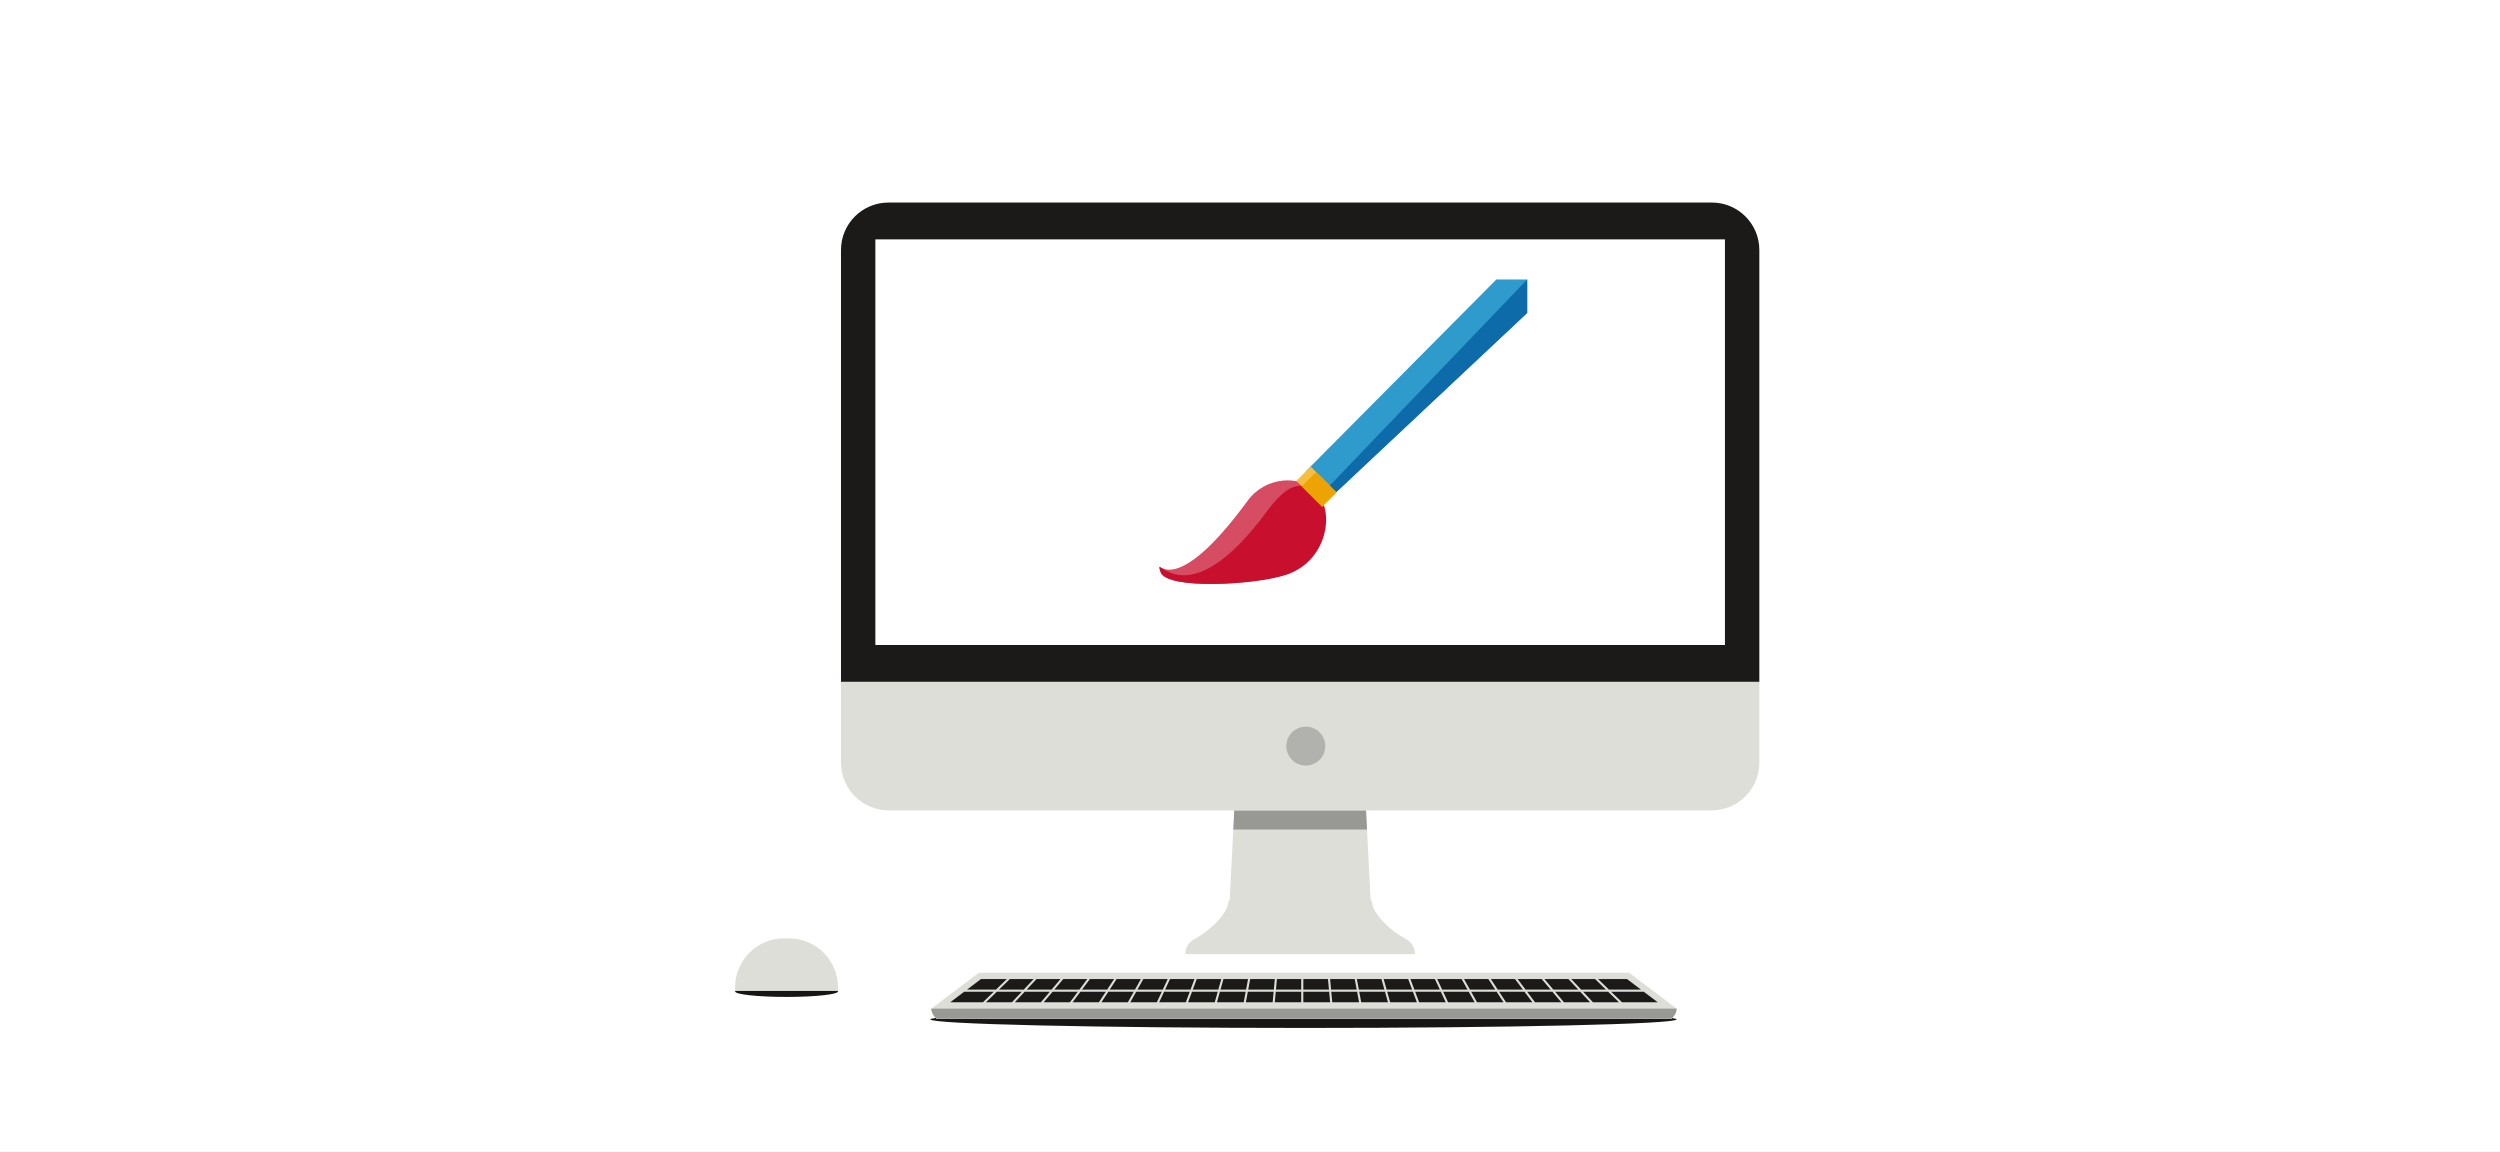
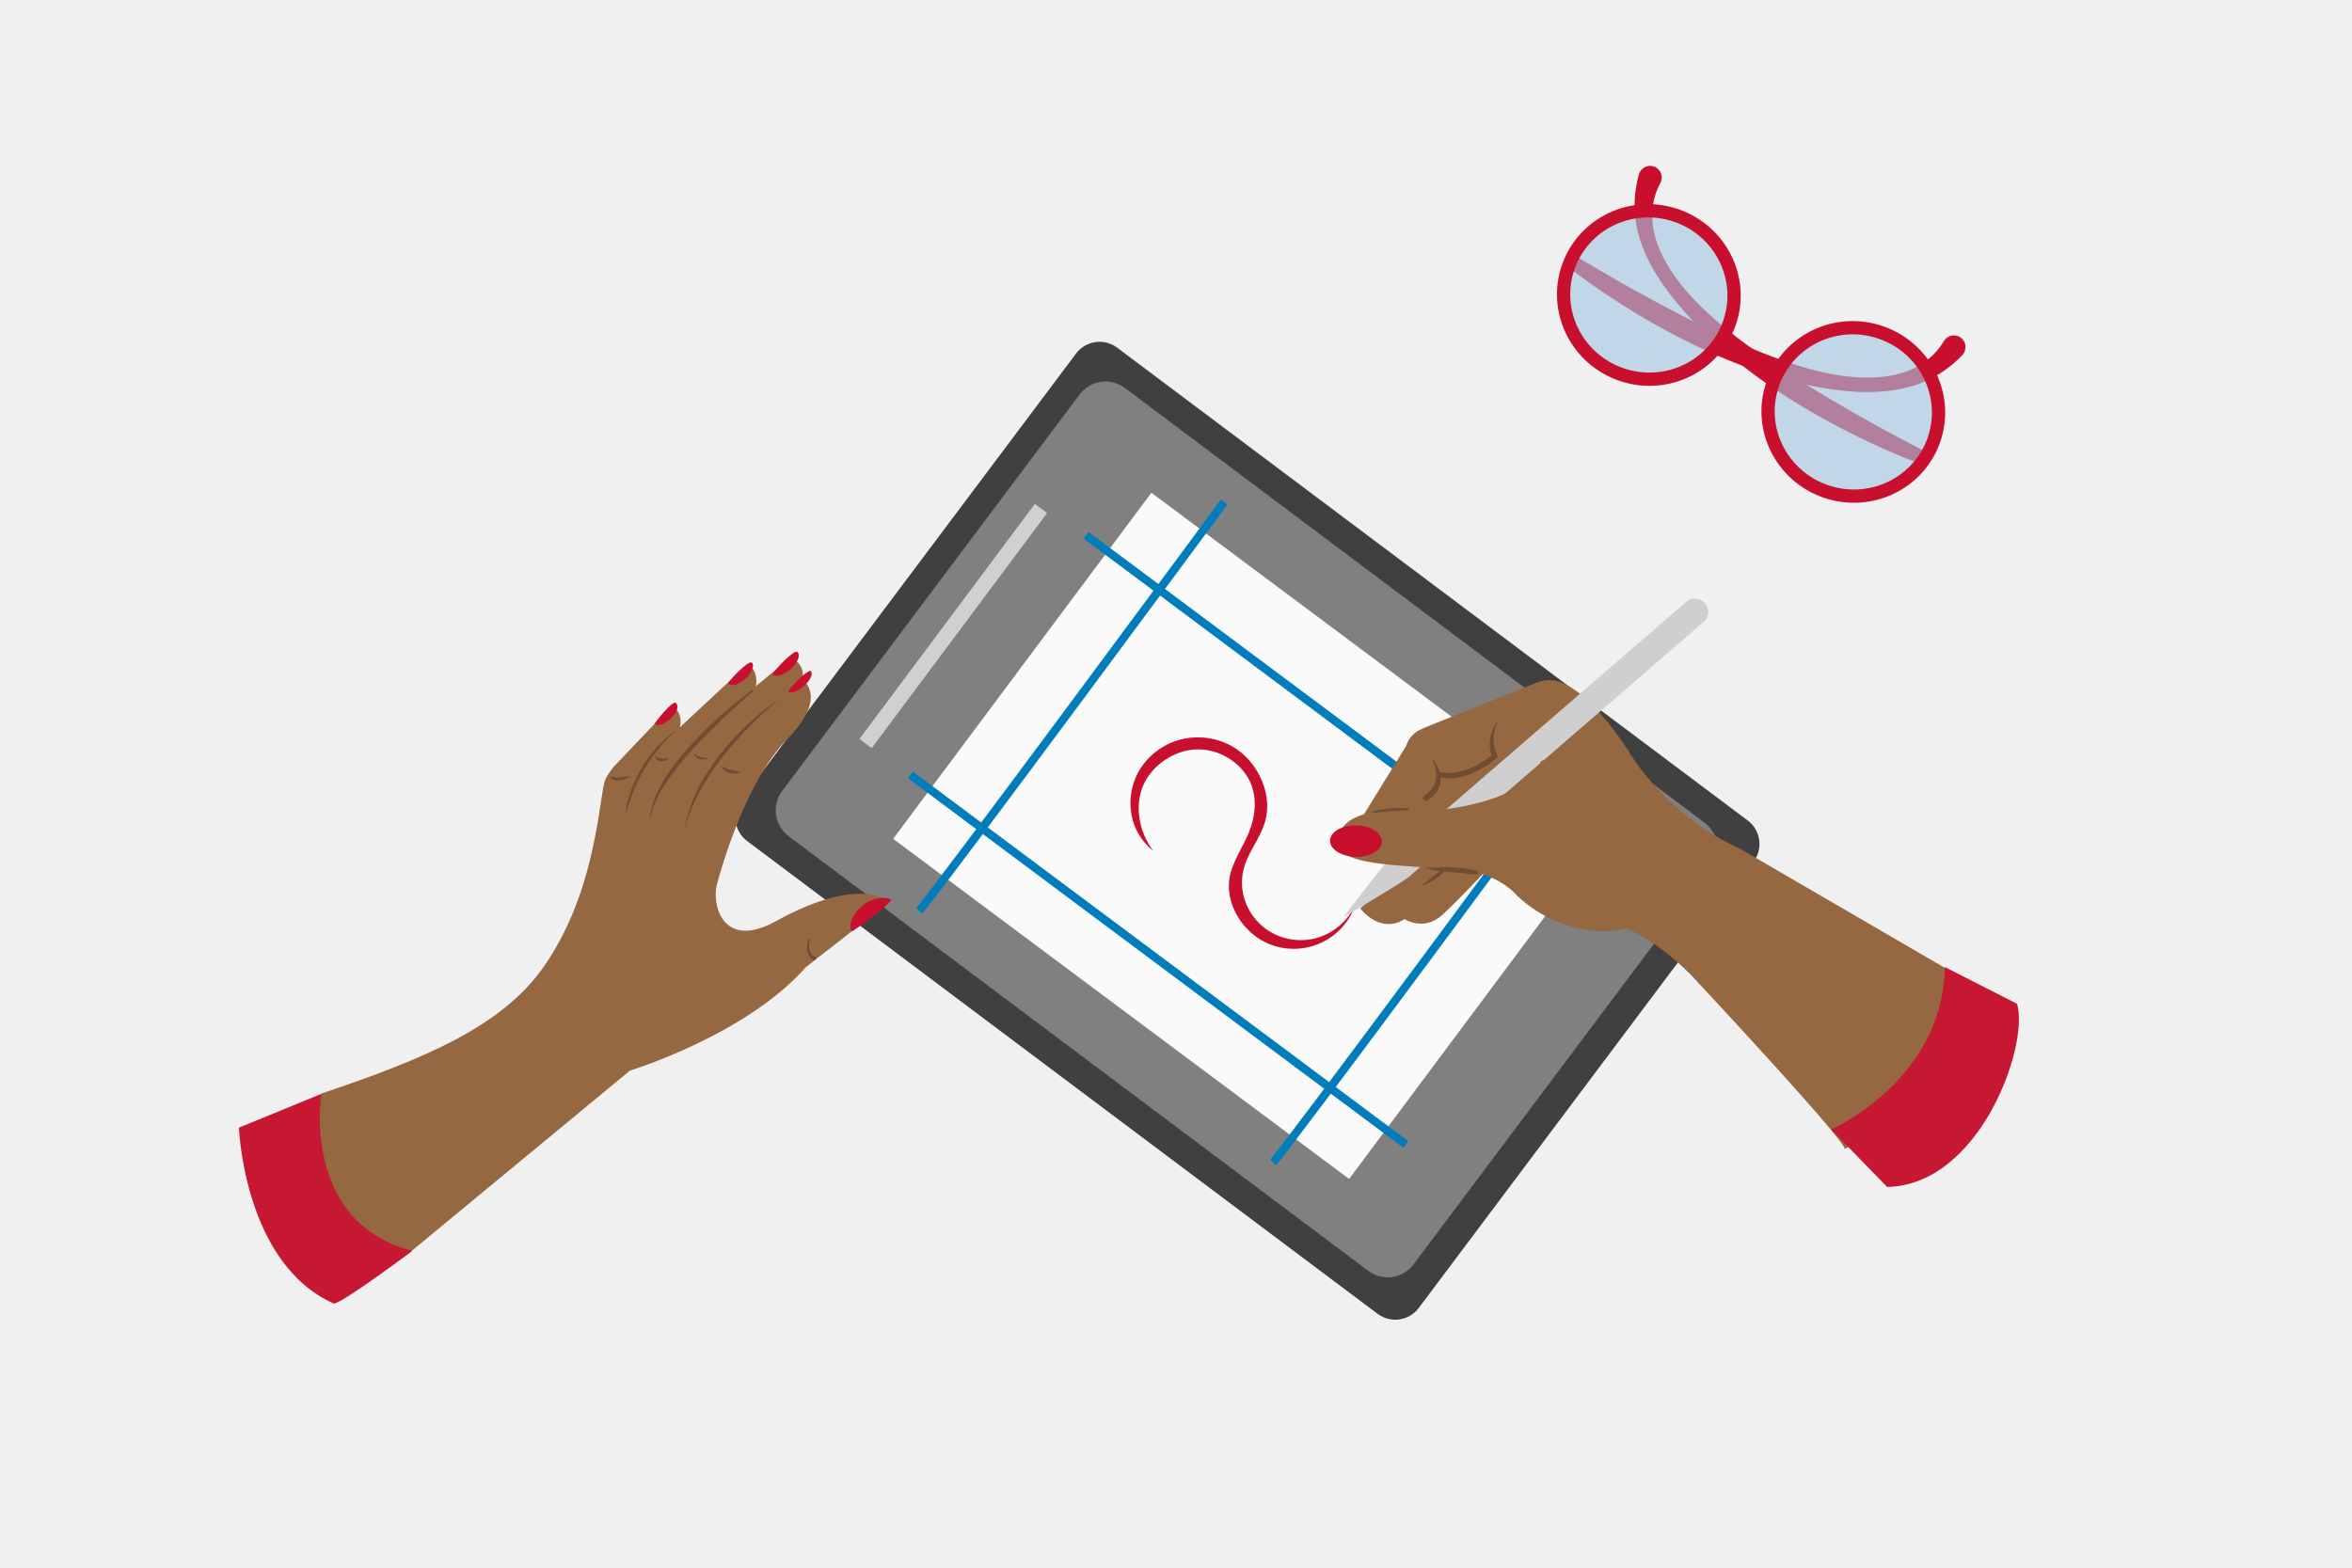
- <svg xmlns="http://www.w3.org/2000/svg" xmlns:xlink="http://www.w3.org/1999/xlink" width="432" height="199">
-   <defs>
-     <linearGradient x1="616.895%" y1="17.022%" x2="-2363.36%" y2="76.615%" id="b">
-       <stop stop-color="#AA5482" offset="0%" />
-       <stop stop-color="#AB7D40" offset="100%" />
-     </linearGradient>
-     <path d="M22.887 1.77L22.83.66l.057 1.11m-22.879 0L.066.66.008 1.77" id="a" />
-   </defs>
-   <g fill="none" fill-rule="evenodd">
-     <path d="M0 0h432v199H0z" fill="#FFF" />
-     <path fill="#DEDED9" d="M212.289 159.388h24.757l-1.236-23.993h-22.286l-1.235 23.993" />
-     <path d="M212.289 155.627l12.378.688 12.38-.688c0 2.23 3.325 5.29 5.912 6.654.936.494 1.54 1.446 1.54 2.505v.084h-39.664v-.084c0-1.06.604-2.011 1.54-2.505 2.588-1.364 5.914-4.424 5.914-6.654" fill="#DEDED9" />
-     <g transform="matrix(-1 0 0 1 220.115 139.375)">
-       <mask id="c" fill="#fff">
-         <use xlink:href="#a" />
-       </mask>
-       <path d="M22.887 1.77L22.83.66l.057 1.11m-22.879 0L.066.66.008 1.77" fill="url(#b)" mask="url(#c)" />
-     </g>
-     <path fill="#989995" d="M213.114 143.347h23.106l-.17-3.312h-22.765l-.057 1.11-.114 2.202" />
-     <path d="M304.013 117.818v13.973a8.243 8.243 0 01-8.244 8.244H153.566a8.243 8.243 0 01-8.244-8.244v-13.973h158.69" fill="#DEDED9" />
-     <path d="M153.52 35h142.294a8.198 8.198 0 018.199 8.198v74.62h-158.69v-74.62A8.198 8.198 0 01153.52 35" fill="#1B1A19" />
-     <path fill="#FFF" d="M298.07 111.454H151.264v-70.09H298.07z" />
-     <path d="M229.009 128.926a3.364 3.364 0 10-6.728.002 3.364 3.364 0 006.728-.002" fill="#B1B1AD" />
-     <path fill="#6C4589" d="M135.265 100.98V79.868v21.112M255.684 111.454h26.385-26.385M255.684 111.454h-96.16 96.16zM135.265 111.454h24.26-24.26v-10.475 10.475" />
-     <path d="M225.241 177.63c35.61 0 64.476-.662 64.476-1.478 0-.079-.265-.156-.776-.23a3.124 3.124 0 01-.112.102H161.827a3.198 3.198 0 01-.133-.123c-.61.081-.928.165-.928.25 0 .817 28.866 1.478 64.475 1.478" fill="#171615" />
-     <path fill="#DEDED9" d="M169.149 168.085h112.36l8.208 6.201H160.94l8.209-6.201M288.83 176.024H161.826c-.558-.49-.887-1.092-.887-1.738h128.777c0 .646-.328 1.248-.888 1.738" />
-     <path fill="#1B1A19" d="M253.587 171.003h-4.383l-.853-1.824h4.213l1.023 1.824M258.372 171.003h-4.366l-1.024-1.824h4.196l1.194 1.824M229.841 169.18h4.254l.34 1.823h-4.424l-.17-1.824M248.8 171.003h-4.396l-.682-1.824h4.226l.853 1.824M244.014 171.003h-4.41l-.51-1.824h4.238l.682 1.824M234.467 169.18h4.248l.511 1.823h-4.419l-.34-1.824M267.94 171.003h-4.329l-1.365-1.824h4.158l1.535 1.824M277.504 171.003h-4.283l-1.706-1.824h4.111l1.878 1.824M263.156 171.003h-4.348l-1.194-1.824h4.177l1.365 1.824M279.756 173.192h-4.487l-1.707-1.824h4.317l1.877 1.824M229.644 171.003h-4.428l.001-1.824h4.258l.17 1.824M272.722 171.003h-4.306l-1.535-1.824h4.134l1.707 1.824M205.726 171.003h-4.397l.852-1.824h4.227l-.682 1.824M191.322 171.003h-4.348l1.365-1.824h4.177l-1.194 1.824M186.518 171.003h-4.327l1.535-1.824h4.157l-1.365 1.824M181.714 171.003h-4.306l1.707-1.824h4.134l-1.535 1.824M196.124 171.003h-4.366l1.194-1.824h4.195l-1.023 1.824M172.626 171.003l1.878-1.824h4.111l-1.707 1.824h-4.282M220.119 171.003h-4.425l.34-1.824h4.255l-.17 1.824M215.323 171.003h-4.419l.511-1.824h4.249l-.34 1.824M224.851 171.003h-4.365l.17-1.824h4.197l-.002 1.824M210.525 171.003h-4.409l.682-1.824h4.238l-.51 1.824M200.926 171.003h-4.383l1.023-1.824h4.212l-.852 1.824M268.723 171.368h4.34l1.706 1.824h-4.51l-1.536-1.824M177.067 171.368h4.34l-1.536 1.824h-4.51l1.706-1.824M191.519 171.368h4.4l-1.023 1.824h-4.571l1.194-1.824M186.7 171.368h4.383l-1.194 1.824h-4.553l1.365-1.824M196.338 171.368h4.417l-.852 1.824h-4.588l1.023-1.824M201.158 171.368h4.432l-.682 1.824h-4.602l.852-1.824M181.884 171.368h4.361l-1.364 1.824h-4.533l1.536-1.824M166.646 171.347v.02h5.082l-1.877 1.825h-5.647l2.442-1.845M278.027 171.003l-1.877-1.824h4.992l2.414 1.824h-5.53M278.402 171.368h5.636l2.415 1.824h-6.173l-1.878-1.824M205.98 171.368h4.443l-.511 1.824h-4.614l.682-1.824M172.251 171.368h4.316l-1.706 1.824h-4.487l1.877-1.824M172.103 171.003h-5.002l2.414-1.824h4.465l-1.877 1.824M263.885 171.368h4.361l1.536 1.824h-4.533l-1.364-1.824M244.54 171.368h4.431l.853 1.824h-4.602l-.682-1.824M249.374 171.368h4.418l1.023 1.824h-4.588l-.853-1.824M239.707 171.368h4.443l.682 1.824h-4.614l-.511-1.824M254.21 171.368h4.401l1.195 1.824h-4.573l-1.022-1.824M259.047 171.368h4.382l1.365 1.824h-4.553l-1.194-1.824M234.875 171.368h4.453l.511 1.824h-4.624l-.34-1.824M215.626 171.368h4.46l-.17 1.824h-4.63l.34-1.824M220.452 171.368h4.4l-.002 1.824h-4.568l.17-1.824M230.045 171.368h4.46l.34 1.824h-4.63l-.17-1.824M210.802 171.368h4.453l-.34 1.824h-4.624l.511-1.824M225.216 171.368h4.462l.17 1.824h-4.633l.001-1.824" />
-     <path d="M161.827 176.024H288.83c.56-.49.888-1.092.888-1.738H160.94c0 .646.329 1.248.887 1.738" fill="#989995" />
-     <path d="M135.915 172.27c4.911 0 8.892-.426 8.892-.952s-3.981-.951-8.892-.951c-4.91 0-8.892.425-8.892.951s3.981.952 8.892.952" fill="#171615" />
-     <path d="M135.467 162.153h.895a8.445 8.445 0 018.445 8.445v.641h-17.784v-.641a8.445 8.445 0 018.444-8.445" fill="#DEDED9" />
-     <g fill-rule="nonzero">
-       <path d="M227.429 84.865c2.793 2.796 1.27 12.135-5.651 14.486-5.016 1.715-20.254 2.604-21.207-.509-1.142-3.812 1.016 6.798 14.985-12.261 3.11-4.32 9.079-4.51 11.873-1.716z" fill="#D64C62" />
-       <path d="M227.69 85.502c2.868 2.854 1.76 11.416-5.41 13.816-5.148 1.751-20.79 2.66-21.768-.52-1.173-3.89 4.171 8.952 18.51-10.572 3.259-4.346 5.8-5.578 8.668-2.724z" fill="#C8102E" />
-       <g>
-         <path d="M263.901 48.294h-5.333L225.905 81.18a1.496 1.496 0 000 2.096l2.285 2.35a1.494 1.494 0 002.096 0L263.9 54.076v-5.781z" fill="#2E9BCC" />
-         <path d="M228.254 85.5c.571.573 1.524.636 2.095.064l33.552-31.489v-5.781" fill="#0E6BAA" />
-         <path fill="#F5BE40" d="M226.476 80.613l4.49 4.491-2.469 2.471-4.49-4.491z" />
-         <path fill="#EDA302" d="M227.408 81.58l3.501 3.505-2.47 2.47-3.5-3.504z" />
-       </g>
-     </g>
-   </g>
+ <svg xmlns="http://www.w3.org/2000/svg" version="1.1" x="0px" y="0px" viewBox="0 0 432 288" style="enable-background:new 0 0 432 288;" xml:space="preserve">
+   <style type="text/css">
+ 	.st0{display:none;}
+ 	.st1{fill:#FFFFFF;}
+ 	.st2{fill:none;stroke:#8A8F91;stroke-width:5.486;stroke-linecap:round;stroke-miterlimit:10;}
+ 	.st3{fill:none;stroke:#8A8F91;stroke-width:5.486;stroke-linecap:round;stroke-miterlimit:10;stroke-dasharray:16.415,16.415;}
+ 	.st4{fill:#90374E;}
+ 	.st5{fill:#C8102E;}
+ 	.st6{fill:#A4C7E1;}
+ 	.st7{fill:#F7F7F7;}
+ 	.st8{fill:none;stroke:#75ABD2;stroke-width:2.85;stroke-linecap:round;stroke-miterlimit:10;}
+ 	.st9{fill:none;stroke:#BED6E5;stroke-width:2.951;stroke-linecap:round;stroke-miterlimit:10;}
+ 	.st10{fill:none;stroke:#8A8F91;stroke-width:5.486;stroke-linecap:round;stroke-miterlimit:10;stroke-dasharray:16.621,16.621;}
+ 	.st11{opacity:0.62;fill:#808080;}
+ 	.st12{fill:#EDA302;}
+ 	.st13{fill:#246281;}
+ 	.st14{fill:#007DBB;}
+ 	.st15{fill:none;stroke:#FFFFFF;stroke-width:2.255;stroke-miterlimit:10;}
+ 	.st16{fill:none;stroke:#FFFFFF;stroke-width:5.368;stroke-miterlimit:10;}
+ 	.st17{opacity:0.74;fill:#A4C7E1;stroke:#FFFFFF;stroke-width:2.684;stroke-miterlimit:10;}
+ 	.st18{fill:#404040;}
+ 	.st19{opacity:0.67;fill:none;stroke:#FFFFFF;stroke-width:5.368;stroke-linecap:round;stroke-miterlimit:10;}
+ 	.st20{opacity:0.68;fill:#E8E7E5;}
+ 	.st21{fill:#808080;}
+ 	.st22{fill:#BEBEBE;}
+ 	.st23{fill:#CFCFCF;}
+ 	.st24{fill:none;stroke:#F7DA9A;stroke-width:2.328;stroke-miterlimit:10;}
+ 	.st25{fill:none;stroke:#C8102E;stroke-width:2.328;stroke-linecap:round;stroke-miterlimit:10;}
+ 	.st26{fill:none;stroke:#C8102E;stroke-width:3.064;stroke-linecap:round;stroke-miterlimit:10;}
+ 	.st27{fill:none;stroke:#808080;stroke-width:2.328;stroke-linecap:round;stroke-miterlimit:10;}
+ 	.st28{fill:none;stroke:#007DBA;stroke-width:2.328;stroke-linecap:round;stroke-miterlimit:10;}
+ 	.st29{fill:none;stroke:#C8102E;stroke-width:2.48;stroke-linecap:round;stroke-miterlimit:10;}
+ 	.st30{fill:#F8DA96;}
+ 	.st31{fill:#770A1A;}
+ 	.st32{fill:#8E4F16;}
+ 	.st33{fill:#8C0727;}
+ 	.st34{fill:#EDA102;}
+ 	.st35{fill:#F8DB9A;}
+ 	.st36{fill:#333333;}
+ 	.st37{fill:none;stroke:#BD7F00;stroke-width:0.51;stroke-linecap:round;stroke-miterlimit:10;}
+ 	.st38{fill:#E38796;}
+ 	.st39{opacity:0.54;fill:none;stroke:#808080;stroke-width:0.349;stroke-linecap:round;stroke-miterlimit:10;}
+ 	.st40{fill:none;stroke:#333333;stroke-width:0.592;stroke-linecap:round;stroke-miterlimit:10;}
+ 	.st41{fill:#EACA8B;}
+ 	.st42{fill:#E5B75C;}
+ 	.st43{fill:#814B1C;}
+ 	.st44{fill:#F3F3F3;}
+ 	.st45{fill:none;stroke:#BEBEBE;stroke-width:2.498;stroke-linecap:round;stroke-miterlimit:10;}
+ 	.st46{fill:none;stroke:#BEBEBE;stroke-width:2.637;stroke-linecap:round;stroke-miterlimit:10;}
+ 	.st47{fill:none;stroke:#BEBEBE;stroke-width:2.327;stroke-linecap:round;stroke-miterlimit:10;}
+ 	.st48{fill:none;stroke:#C8102E;stroke-width:2.213;stroke-linecap:round;stroke-linejoin:round;stroke-miterlimit:10;}
+ 	.st49{fill:none;stroke:#C8102E;stroke-width:2.36;stroke-linecap:round;stroke-linejoin:round;stroke-miterlimit:10;}
+ 	.st50{fill:none;stroke:#C8102E;stroke-width:2.221;stroke-linecap:round;stroke-linejoin:round;stroke-miterlimit:10;}
+ 	.st51{fill:none;stroke:#BEBEBE;stroke-width:1.27;stroke-miterlimit:10;}
+ 	.st52{fill:#76ACD2;}
+ 	.st53{fill:#4990C3;}
+ 	.st54{fill:#007DBA;}
+ 	.st55{fill:#F4C766;}
+ 	.st56{fill:#F5BE40;}
+ 	.st57{fill:#F7DA9A;}
+ 	.st58{fill:none;}
+ 	.st59{fill:#D64C62;}
+ 	.st60{fill:#F1C3CB;}
+ 	.st61{clip-path:url(#SVGID_2_);fill:#C8102E;}
+ 	.st62{opacity:0.54;fill:none;stroke:#808080;stroke-width:0.421;stroke-linecap:round;stroke-miterlimit:10;}
+ 	.st63{fill:none;stroke:#BD7F00;stroke-width:0.615;stroke-linecap:round;stroke-miterlimit:10;}
+ 	.st64{fill:none;stroke:#BD7F00;stroke-width:0.628;stroke-linecap:round;stroke-miterlimit:10;}
+ 	.st65{fill:#F3C766;}
+ 	.st66{clip-path:url(#SVGID_4_);fill:#F3C766;}
+ 	.st67{clip-path:url(#SVGID_4_);fill:#404040;}
+ 	.st68{fill:none;stroke:#808080;stroke-width:2.672;stroke-linecap:round;stroke-miterlimit:10;}
+ 	.st69{fill:none;stroke:#BEBEBE;stroke-width:2.672;stroke-linecap:round;stroke-miterlimit:10;}
+ 	.st70{fill:none;stroke:#F5BE40;stroke-width:2.672;stroke-miterlimit:10;}
+ 	.st71{fill:#40C6B2;}
+ 	.st72{fill:none;stroke:#C8102E;stroke-width:2.004;stroke-linecap:round;stroke-linejoin:round;stroke-miterlimit:10;}
+ 	.st73{fill:none;stroke:#808080;stroke-width:1.336;stroke-linecap:round;stroke-miterlimit:10;}
+ 	.st74{opacity:0.54;fill:none;stroke:#808080;stroke-width:0.487;stroke-linecap:round;stroke-miterlimit:10;}
+ 	.st75{fill:none;stroke:#BD7F00;stroke-width:0.712;stroke-linecap:round;stroke-miterlimit:10;}
+ 	.st76{fill:none;stroke:#BD7F00;stroke-width:0.728;stroke-linecap:round;stroke-miterlimit:10;}
+ 	.st77{fill:#A00523;}
+ 	.st78{fill:#D0D0D0;}
+ 	.st79{fill:#FBFAFB;}
+ 	.st80{fill:none;stroke:#007DBA;stroke-width:1.505;stroke-miterlimit:10;}
+ 	.st81{fill:none;stroke:#007DBA;stroke-width:1.516;stroke-miterlimit:10;}
+ 	.st82{fill:#956841;}
+ 	.st83{fill:#704C32;}
+ 	.st84{fill:#C61833;}
+ 	.st85{opacity:0.61;fill:#A4C7E1;}
+ 	.st86{fill:none;stroke:#C8102E;stroke-width:2.437;stroke-linecap:round;stroke-miterlimit:10;}
+ 	.st87{fill:none;stroke:#D64C62;stroke-width:4.428;stroke-linecap:square;stroke-miterlimit:10;}
+ 	.st88{fill:#9B122C;}
+ 	.st89{fill:#EAE8E8;}
+ 	.st90{fill:#F2F2F2;}
+ 	.st91{opacity:0.97;fill:#EAE8E8;}
+ 	.st92{fill:#EAEAEA;}
+ 	.st93{fill:#FFFDFD;}
+ 	.st94{fill:#01947E;}
+ 	.st95{opacity:0.35;fill:#8CB5AD;}
+ 	.st96{fill:#A3CEC6;}
+ 	.st97{fill:none;stroke:#CFCFCF;stroke-width:0.5;stroke-miterlimit:10;}
+ </style>
+   <g id="Layer_17" class="st0">
+ </g>
+   <g id="Layer_19">
+ </g>
+   <g id="Layer_1" class="st0">
+ </g>
+   <g id="News_And_Updates">
+     <g id="Layer_2">
+ 	</g>
+   </g>
+   <g id="Components">
+     <g id="Layer_5">
+ 	</g>
+   </g>
+   <g id="Developer_Basics">
+ </g>
+   <g id="Foundations">
+ </g>
+   <g id="Utilities">
+     <g id="Layer_9">
+       <g id="Layer_12">
+ 		</g>
+     </g>
+   </g>
+   <g id="Designer_Basics">
+     <g>
+       <path class="st18" d="M253.04,241.37L137.22,154.5c-2.38-1.79-2.87-5.17-1.08-7.55l61.5-82c1.79-2.38,5.17-2.87,7.55-1.08    l115.82,86.86c2.38,1.79,2.87,5.17,1.08,7.55l-61.5,82C258.81,242.67,255.43,243.15,253.04,241.37z" />
+       <path class="st21" d="M251.33,233.47l-106.48-79.86c-2.62-1.96-3.15-5.68-1.19-8.3l54.64-72.85c1.96-2.62,5.68-3.15,8.3-1.19    l106.48,79.86c2.62,1.96,3.15,5.68,1.19,8.3l-54.64,72.85C257.66,234.9,253.95,235.44,251.33,233.47z" />
+       <rect x="148.15" y="113.61" transform="matrix(0.598 -0.8015 0.8015 0.598 -21.8009 186.5622)" class="st78" width="53.89" height="2.81" />
+       <rect x="189.98" y="101.32" transform="matrix(0.598 -0.8015 0.8015 0.598 -30.768 245.777)" class="st79" width="79.32" height="104.49" />
+       <path class="st80" d="M168.8,167.33c2.06-1.97,56.05-75.11,56.05-75.11" />
+       <path class="st80" d="M233.81,213.55c2.06-1.97,56.05-75.11,56.05-75.11" />
+       <line class="st81" x1="167.23" y1="142.36" x2="258.23" y2="210.26" />
+       <line class="st81" x1="199.5" y1="98.34" x2="290.5" y2="166.24" />
+       <path class="st5" d="M231.37,142.53c-1.12-2.22-2.85-4.14-4.93-5.35c-2.13-1.24-4.63-1.84-7.08-1.7    c-4.94,0.18-9.57,3.58-11.09,8.22c-0.79,2.28-0.85,4.78-0.2,7.03c0.63,2.26,2.03,4.23,3.77,5.6c-2.73-3.54-3.47-8.47-1.82-12.13    c1.6-3.66,5.72-6.4,9.65-6.52c3.93-0.17,7.96,2.1,9.76,5.59c1.58,3.06,1.19,6.67-0.09,9.77c-1.34,3.24-3.69,6.18-3.63,9.85    c0.05,3.37,1.85,6.63,4.43,8.75c0.67,0.55,1.39,1.03,2.17,1.41c3.17,1.64,7.01,1.63,10.12,0.25c3.13-1.36,5.54-4.06,6.53-7.16    c-1.31,2.98-3.96,5.23-6.92,6.11c-2.97,0.91-6.19,0.44-8.72-1.06c-2.72-1.62-4.6-4.4-5.09-7.53c-0.29-1.89-0.02-3.79,0.71-5.56    c1.06-2.57,2.92-4.88,3.55-7.65C233.11,147.78,232.59,144.94,231.37,142.53z" />
+     </g>
+     <g>
+       <path class="st82" d="M283.55,125.06c-0.01,0-0.02,0.01-0.02,0.01c-0.52,0.04-1.03,0.17-1.51,0.42l-20.52,8.25    c-0.04,0.02-0.07,0.05-0.1,0.07c-1.53,0.55-2.7,1.73-3.11,3.2l-8.54,13.84c-1.26,2.04-0.62,4.74,1.42,6    c2.04,1.26,4.74,0.62,6-1.42l3.2-5.18c-0.2,3.76-0.41,7.39-0.41,7.39l-10.11,9.24c0,0,3.54,4.84,8.12,1.98    c0,0,3.53,2.28,6.87-0.72c3.34-3,10.91-11.21,10.91-11.21l23.48-18.78C299.21,138.14,290.15,123.48,283.55,125.06z" />
+       <g>
+         <path class="st83" d="M261.65,146.16c0.47-0.33,0.98-0.77,1.33-1.26c0.37-0.49,0.61-1.06,0.74-1.68c0.1-0.63,0.05-1.29-0.07-1.96     c-0.07-0.33-0.19-0.65-0.27-1l-0.38-0.99c0.22,0.28,0.42,0.57,0.64,0.86c0.18,0.31,0.35,0.63,0.51,0.96     c0.29,0.67,0.46,1.42,0.45,2.2c-0.02,0.78-0.28,1.56-0.72,2.22c-0.45,0.66-1.02,1.18-1.78,1.53c-0.25,0.12-0.55,0.01-0.67-0.24     c-0.11-0.22-0.03-0.49,0.17-0.62L261.65,146.16z" />
+       </g>
+       <g>
+         <path class="st83" d="M275.19,132.39c-0.53,1.01-0.84,2.12-0.86,3.21c-0.01,0.54,0.02,1.08,0.15,1.6c0.1,0.52,0.31,1.01,0.52,1.5     l0,0l0.14,0.35l-0.26,0.23c-0.74,0.64-1.5,1.18-2.31,1.68c-0.81,0.49-1.66,0.92-2.55,1.27c-0.89,0.34-1.83,0.58-2.8,0.71     c-0.97,0.11-1.96,0.06-2.92-0.14c-0.27-0.05-0.45-0.32-0.39-0.59c0.05-0.27,0.32-0.45,0.59-0.39l0.03,0.01     c0.84,0.17,1.71,0.22,2.58,0.12c0.87-0.12,1.72-0.34,2.55-0.65c0.83-0.33,1.63-0.73,2.39-1.19c0.76-0.46,1.51-1,2.16-1.56     l-0.12,0.57l0,0c-0.46-1.13-0.59-2.4-0.36-3.57C273.95,134.36,274.44,133.26,275.19,132.39z" />
+       </g>
+       <path class="st23" d="M312.98,114.19l-54.32,46.99c-0.97,0.85-11.86,7.34-11.9,7.29v0c0.04-0.06,7.72-10.13,8.7-10.97l54.32-46.99    c0.97-0.85,2.49-0.71,3.37,0.31v0C314.03,111.82,313.96,113.34,312.98,114.19z" />
+       <path class="st82" d="M319.45,155.83L319.45,155.83c-13.55-6.09-20.24-17.69-20.24-17.69l-16.12,1.62    c-2.62,7.55-18.1,8.95-18.1,8.95c-11.05-0.59-19.48,0.4-19.17,6.2c0.19,3.47,7.54,3.99,18.59,4.57c0.34,0.02,0.67,0.03,1,0.04    l-0.02,0c9.79,0.07,13.49,5.31,13.49,5.31l-0.01-0.1c1.86,1.77,4.19,3.32,6.87,4.47c4.58,1.95,9.28,2.33,13.08,1.38    c6.51,2.94,11.39,8.17,11.39,8.17l0.02-0.04c6.33,6.79,28.53,30.71,28.59,32.35c0,0,17.67-8.05,20.69-31.92L319.45,155.83z" />
+       <ellipse transform="matrix(0.0201 -0.9998 0.9998 0.0201 89.5606 400.4149)" class="st5" cx="249.05" cy="154.52" rx="2.89" ry="4.77" />
+       <g>
+         <path class="st83" d="M261.97,159.41c0.78-0.01,1.55-0.03,2.32-0.06c0.76-0.02,1.56-0.04,2.34-0.01c0.78,0.05,1.56,0.1,2.34,0.21     c0.77,0.11,1.55,0.24,2.3,0.44c0.18,0.05,0.29,0.23,0.24,0.41c-0.04,0.16-0.19,0.26-0.35,0.25c-1.54-0.1-3.06-0.31-4.59-0.44     l-2.31-0.22c-0.78-0.11-1.56-0.23-2.31-0.49c-0.03-0.01-0.04-0.04-0.03-0.07C261.93,159.43,261.95,159.41,261.97,159.41z" />
+       </g>
+       <g>
+         <path class="st83" d="M261.02,162.76c0.66-0.57,1.35-1.07,2-1.6l1-0.77c0.34-0.25,0.66-0.52,1-0.76l0,0     c0.12-0.08,0.28-0.05,0.36,0.06c0.07,0.1,0.06,0.23-0.01,0.31c-0.57,0.67-1.28,1.19-2,1.66     C262.62,162.1,261.86,162.52,261.02,162.76z" />
+       </g>
+       <path class="st84" d="M357.23,177.66l13.25,6.75c2.27,7.7-6.88,33.35-23.87,33.64l-10.28-10.57    C336.34,207.48,356.78,198.62,357.23,177.66z" />
+     </g>
+     <g>
+       <path class="st83" d="M252.17,149.08c0.59-0.21,1.08-0.28,1.63-0.38c0.54-0.09,1.08-0.15,1.62-0.2c1.08-0.07,2.18-0.1,3.27,0.05    c0.08,0.01,0.14,0.09,0.13,0.17c-0.01,0.07-0.08,0.13-0.15,0.13c-1.07,0.02-2.14,0.07-3.21,0.17c-0.53,0.04-1.07,0.09-1.6,0.15    c-0.52,0.06-1.1,0.11-1.55,0.19l-0.07,0.01c-0.08,0.01-0.16-0.04-0.18-0.12C252.06,149.17,252.1,149.1,252.17,149.08z" />
+     </g>
+     <path class="st84" d="M75.7,229.83c0,0-13.56,10.14-14.44,9.62c-16.49-7.37-17.37-32.29-17.37-32.29l15.53-6.37L75.7,229.83z" />
+     <g id="Layer_13">
+       <g>
+         <path class="st82" d="M59.03,200.89c0,0-3.86,23.49,16.61,28.89l40.06-33.1c0,0,21.31-6.49,32.34-19.03     c0,0,14.8-11.49,14.85-11.75c-0.4-1.31-6.44-4.36-20.37,3.33c-9.71,5.36-11.88-2.94-10.82-6.86s5.54-19.16,12.94-26.64     c7.56-7.64,2.8-10.87,2.8-10.87s0.59-3.14-2.35-3.97l-6.27,5.19c0,0,0.67-2.72-1.48-4.08l-12.46,11.61c0,0,0.77-2.69-1.5-3.95     l-10.73,11.28c-0.72,0.94-1.47,1.93-1.72,3.12c-1.06,5.05-2.01,20.54-11.02,33.48C92.26,188.57,77.87,194.57,59.03,200.89z" />
+         <path class="st5" d="M163.68,165.33c-0.23-0.42-2.88-0.9-5.22,1.01c-1.93,1.57-2.71,3.74-2.01,4.74     C156.6,171.28,163.92,165.75,163.68,165.33z" />
+         <g>
+           <path class="st83" d="M142.94,128.52c-1.88,1.62-3.68,3.32-5.4,5.09c-1.73,1.76-3.36,3.61-4.89,5.54      c-1.53,1.93-2.87,4-4.09,6.13c-1.16,2.17-2.09,4.45-2.76,6.85c0,0-0.01,0.01-0.01,0.01c0,0-0.01-0.01-0.01-0.01      c0.41-2.45,1.23-4.83,2.32-7.08c1.12-2.23,2.52-4.32,4.02-6.31c1.54-1.96,3.24-3.79,5.04-5.52      C138.97,131.51,140.88,129.9,142.94,128.52z" />
+         </g>
+         <g>
+           <path class="st83" d="M138.3,127.01c-1.96,1.69-3.87,3.42-5.74,5.2c-1.85,1.8-3.7,3.59-5.41,5.52      c-1.71,1.92-3.38,3.88-4.78,6.04c-1.4,2.13-2.68,4.43-2.99,7.02c-0.01-2.63,1.17-5.11,2.47-7.35c0.67-1.12,1.43-2.19,2.22-3.22      c0.79-1.04,1.62-2.05,2.5-3.01c1.75-1.92,3.58-3.78,5.52-5.5c1.93-1.74,3.93-3.4,6.04-4.92c0.06-0.04,0.15-0.03,0.19,0.03      C138.36,126.88,138.35,126.96,138.3,127.01z" />
+         </g>
+         <g>
+           <path class="st83" d="M124.26,134.12c-1.16,1-2.2,2.11-3.17,3.28c-0.95,1.18-1.86,2.39-2.61,3.71c-0.77,1.3-1.48,2.64-2.04,4.05      c-0.61,1.39-1.04,2.84-1.49,4.3c-0.01,0.03-0.04,0.05-0.06,0.04c-0.03-0.01-0.04-0.03-0.04-0.06c0.14-0.75,0.26-1.51,0.45-2.26      c0.21-0.74,0.41-1.48,0.69-2.2c0.52-1.45,1.22-2.83,2.01-4.16c0.81-1.31,1.73-2.56,2.78-3.69      C121.82,136.01,122.97,134.96,124.26,134.12z" />
+         </g>
+         <g>
+           <path class="st83" d="M132.49,140.69c0.57,0.38,1.12,0.58,1.72,0.73c0.59,0.15,1.2,0.24,1.87,0.42c-0.31,0.15-0.65,0.25-1,0.27      c-0.34,0.02-0.7,0-1.04-0.1c-0.34-0.1-0.67-0.24-0.94-0.48C132.83,141.31,132.58,141.03,132.49,140.69z" />
+         </g>
+         <g>
+           <path class="st83" d="M127.49,138.32c0.12,0.24,0.34,0.38,0.54,0.5c0.2,0.14,0.43,0.2,0.66,0.27c0.24,0.08,0.49,0.08,0.74,0.13      c0.26,0.02,0.52,0.03,0.8,0.06c-0.5,0.22-1.07,0.31-1.63,0.19c-0.28-0.04-0.56-0.18-0.78-0.37      C127.61,138.89,127.42,138.61,127.49,138.32z" />
+         </g>
+         <g>
+           <path class="st83" d="M148.74,172.58c-0.14,0.62-0.18,1.28-0.05,1.88c0.07,0.3,0.18,0.58,0.34,0.81      c0.17,0.23,0.39,0.39,0.64,0.51l0.02,0.01c0.16,0.08,0.22,0.27,0.15,0.43c-0.08,0.16-0.27,0.22-0.43,0.15      c-0.01,0-0.02-0.01-0.02-0.01c-0.33-0.2-0.62-0.46-0.81-0.79c-0.18-0.33-0.28-0.68-0.32-1.03c-0.07-0.7,0.04-1.38,0.25-2.02      c0.02-0.07,0.09-0.11,0.16-0.08c0.06,0.02,0.1,0.09,0.09,0.15L148.74,172.58z" />
+         </g>
+         <g>
+           <path class="st83" d="M120.38,138.77c0.18,0.2,0.35,0.33,0.53,0.4c0.18,0.08,0.37,0.12,0.58,0.15c0.21,0.03,0.43,0.02,0.67,0.04      c0.23,0,0.47-0.01,0.74,0.02c-0.4,0.32-0.91,0.51-1.46,0.47c-0.27-0.01-0.56-0.12-0.78-0.31      C120.45,139.33,120.32,139.04,120.38,138.77z" />
+         </g>
+         <g>
+           <path class="st83" d="M112.45,142.67c0.15,0.08,0.4,0.14,0.64,0.16c0.24,0.02,0.5,0.01,0.75,0c0.52-0.05,1.05-0.14,1.59-0.23      c0.05-0.01,0.11,0.03,0.12,0.08c0.01,0.04-0.02,0.09-0.05,0.11c-0.49,0.26-1.02,0.46-1.59,0.55c-0.29,0.05-0.58,0.06-0.88,0.01      c-0.3-0.07-0.62-0.16-0.82-0.52c-0.04-0.07-0.01-0.15,0.05-0.18c0.04-0.02,0.09-0.02,0.13,0L112.45,142.67z" />
+         </g>
+         <path class="st5" d="M148.92,123.29c-0.48-0.44-4.33,3.45-4.08,3.76c0.4,0.5,1.77-0.05,2.9-1.09S149.4,123.73,148.92,123.29z" />
+         <path class="st5" d="M146.46,119.77c-0.6-0.55-4.79,3.88-4.48,4.16c0.6,0.55,2.1,0.07,3.33-1.08S147.07,120.32,146.46,119.77z" />
+         <path class="st5" d="M138.09,121.73c-0.6-0.56-4.56,3.66-4.34,3.88c0.58,0.58,2,0.16,3.13-0.87S138.69,122.29,138.09,121.73z" />
+         <path class="st5" d="M124.15,129.13c-0.6-0.56-3.94,3.7-3.88,3.79c0.46,0.66,1.87,0.08,2.98-0.94     C124.35,130.96,124.76,129.69,124.15,129.13z" />
+       </g>
+     </g>
+     <g>
+       <g>
+         <path class="st5" d="M352.5,85.12c-3.07-1.13-6.04-2.39-8.97-3.79c-2.93-1.37-5.82-2.84-8.66-4.42     c-5.66-3.16-11.15-6.7-16.21-10.84c-2.52-2.08-4.97-4.25-7.26-6.61c-2.27-2.38-4.41-4.89-6.28-7.65     c-1.85-2.76-3.42-5.79-4.28-9.15c-0.88-3.35-0.81-7.04,0.16-10.55l0.02-0.07c0.31-1.14,1.49-1.81,2.63-1.49     c1.14,0.31,1.81,1.49,1.49,2.63c-0.05,0.16-0.11,0.33-0.19,0.47c-1.38,2.49-1.79,5.48-1.27,8.4c0.51,2.93,1.9,5.74,3.65,8.28     c3.52,5.12,8.41,9.25,13.47,12.99c5.12,3.7,10.46,7.12,15.94,10.34c2.74,1.61,5.5,3.19,8.29,4.73c2.8,1.51,5.62,3.04,8.43,4.49     l0.02,0.01c0.6,0.31,0.84,1.04,0.53,1.64C353.72,85.09,353.07,85.33,352.5,85.12z" />
+       </g>
+       <g>
+         <path class="st5" d="M289.46,47.07c2.71,1.64,5.5,3.24,8.25,4.84c2.78,1.57,5.58,3.1,8.39,4.59c5.63,2.98,11.36,5.74,17.2,8.16     c5.85,2.35,11.95,4.35,18.17,4.67c3.08,0.16,6.21-0.12,8.99-1.21c2.78-1.07,5.13-2.97,6.57-5.44c0.59-1.02,1.9-1.37,2.92-0.78     c1.02,0.59,1.37,1.9,0.78,2.92c-0.08,0.15-0.18,0.28-0.29,0.4l-0.06,0.06c-2.51,2.63-5.64,4.59-8.96,5.58     c-3.32,1.02-6.73,1.26-10.06,1.13c-3.33-0.15-6.6-0.66-9.82-1.35c-3.21-0.71-6.36-1.67-9.45-2.72     c-6.19-2.14-12.1-4.96-17.77-8.13c-2.84-1.59-5.61-3.28-8.32-5.07c-2.73-1.77-5.37-3.63-7.94-5.66c-0.53-0.42-0.62-1.18-0.2-1.71     c0.39-0.49,1.07-0.6,1.59-0.29L289.46,47.07z" />
+       </g>
+       <ellipse transform="matrix(0.279 -0.9603 0.9603 0.279 172.771 381.4304)" class="st85" cx="340.38" cy="75.67" rx="15.45" ry="15.67" />
+       <ellipse transform="matrix(0.279 -0.9603 0.9603 0.279 166.3207 329.8838)" class="st85" cx="302.83" cy="54.19" rx="15.45" ry="15.67" />
+       <ellipse transform="matrix(0.279 -0.9603 0.9603 0.279 172.771 381.4304)" class="st86" cx="340.38" cy="75.67" rx="15.45" ry="15.67" />
+       <ellipse transform="matrix(0.279 -0.9603 0.9603 0.279 166.3207 329.8838)" class="st86" cx="302.83" cy="54.19" rx="15.45" ry="15.67" />
+     </g>
+   </g>
+   <g id="Guides">
+ </g>
+   <g id="Layer_14">
+ </g>
+   <g id="Layer_18">
+ </g>
+   <g id="Layer_15">
+ </g>
+   <g id="Layer_20">
+ </g>
+   <g id="Layer_16">
+ </g>
+   <g id="Layer_21">
+ </g>
+   <g id="Layer_22">
+ </g>
</svg>
